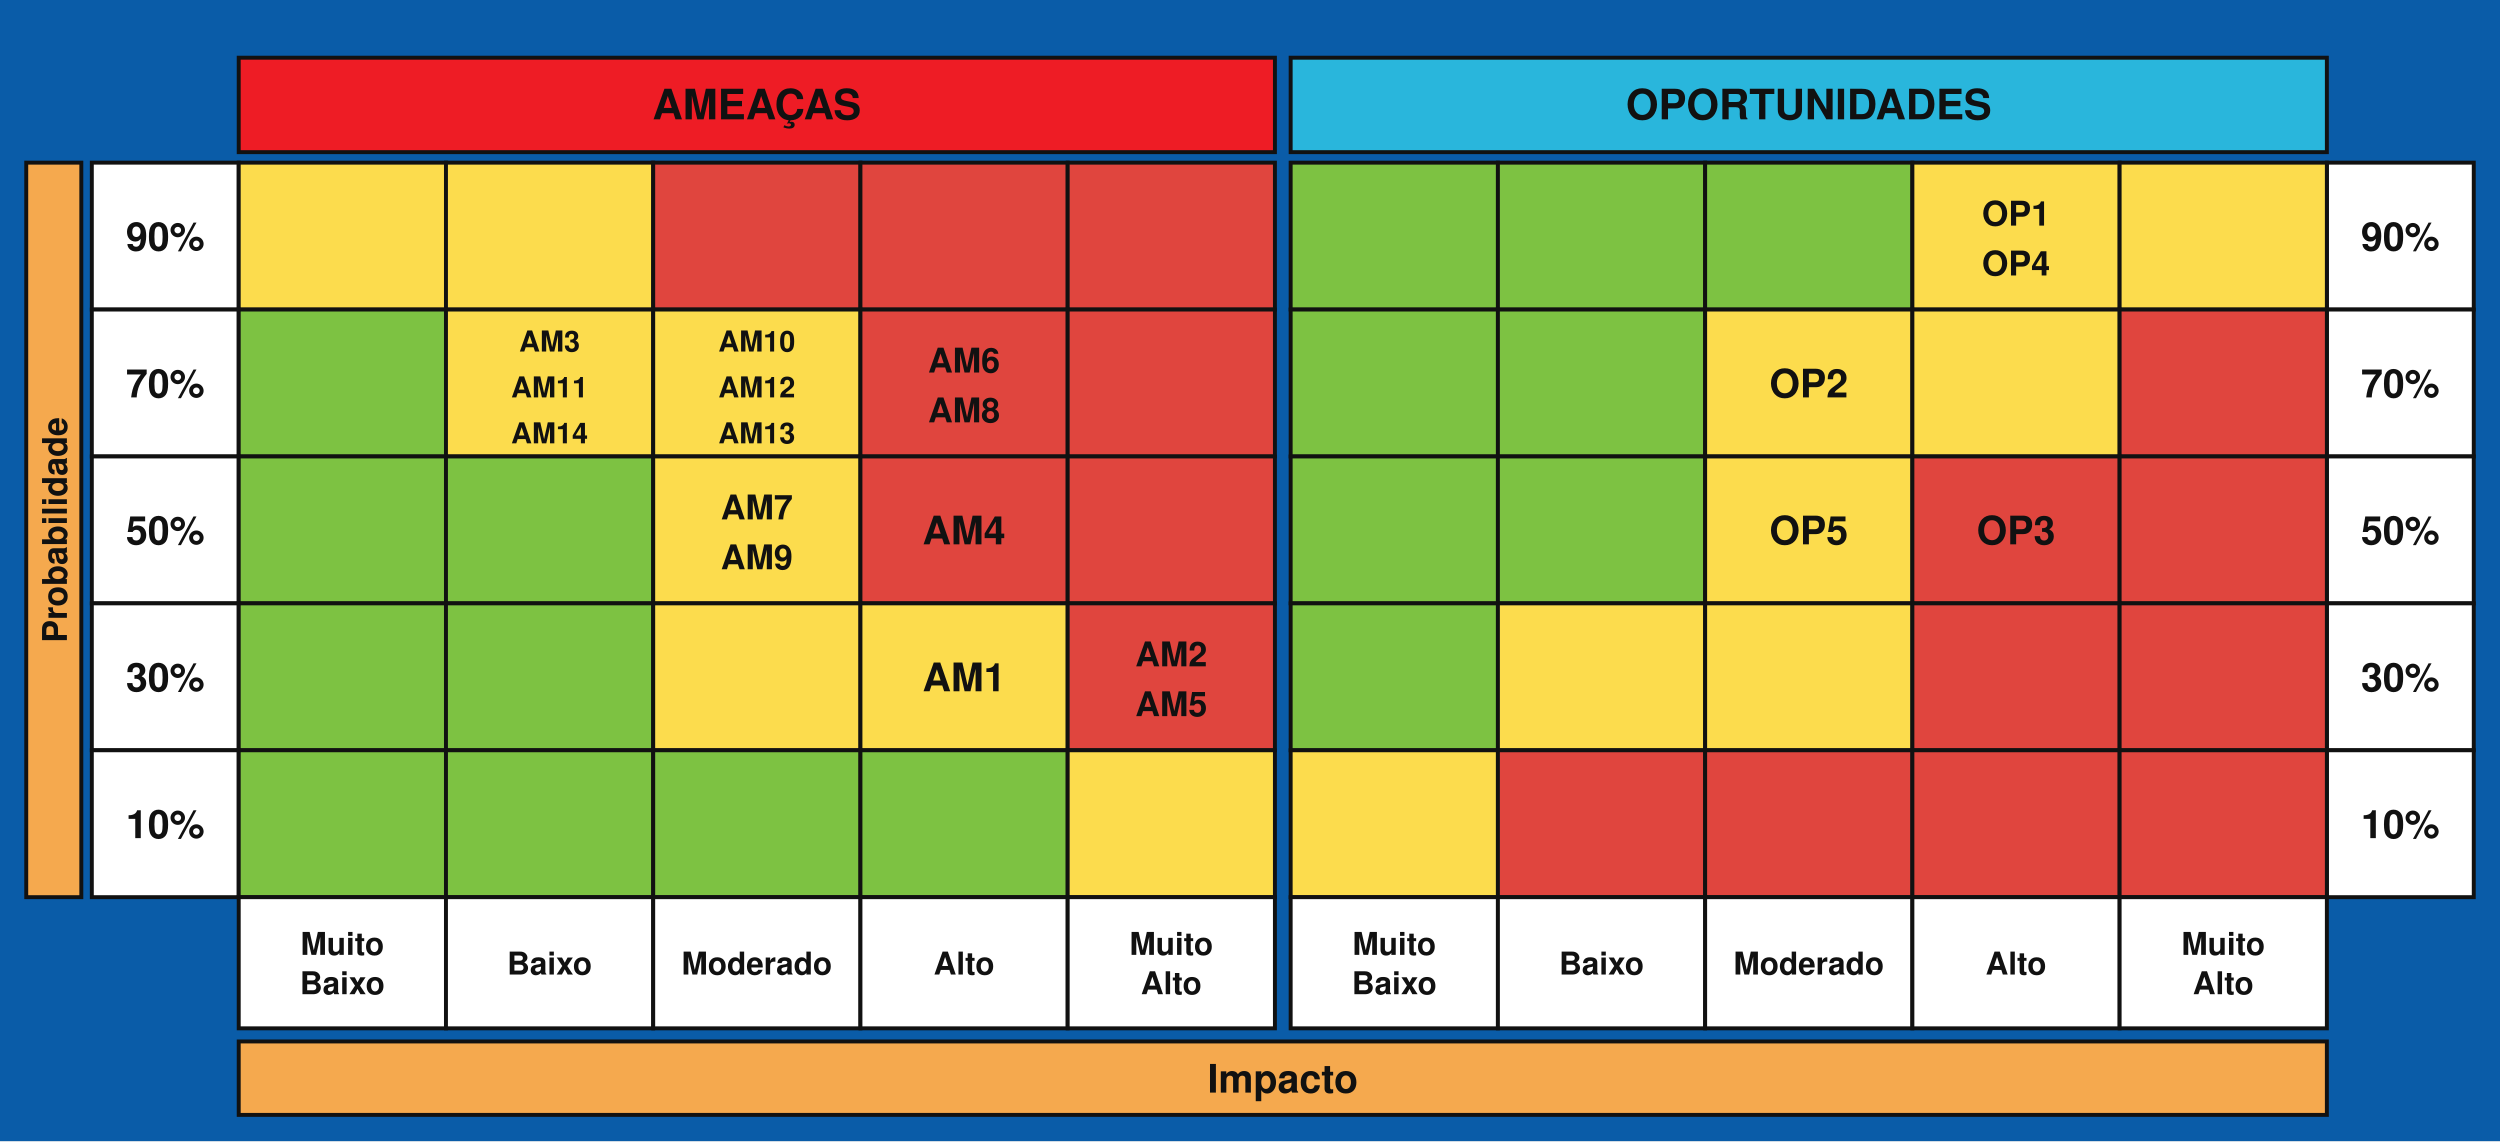
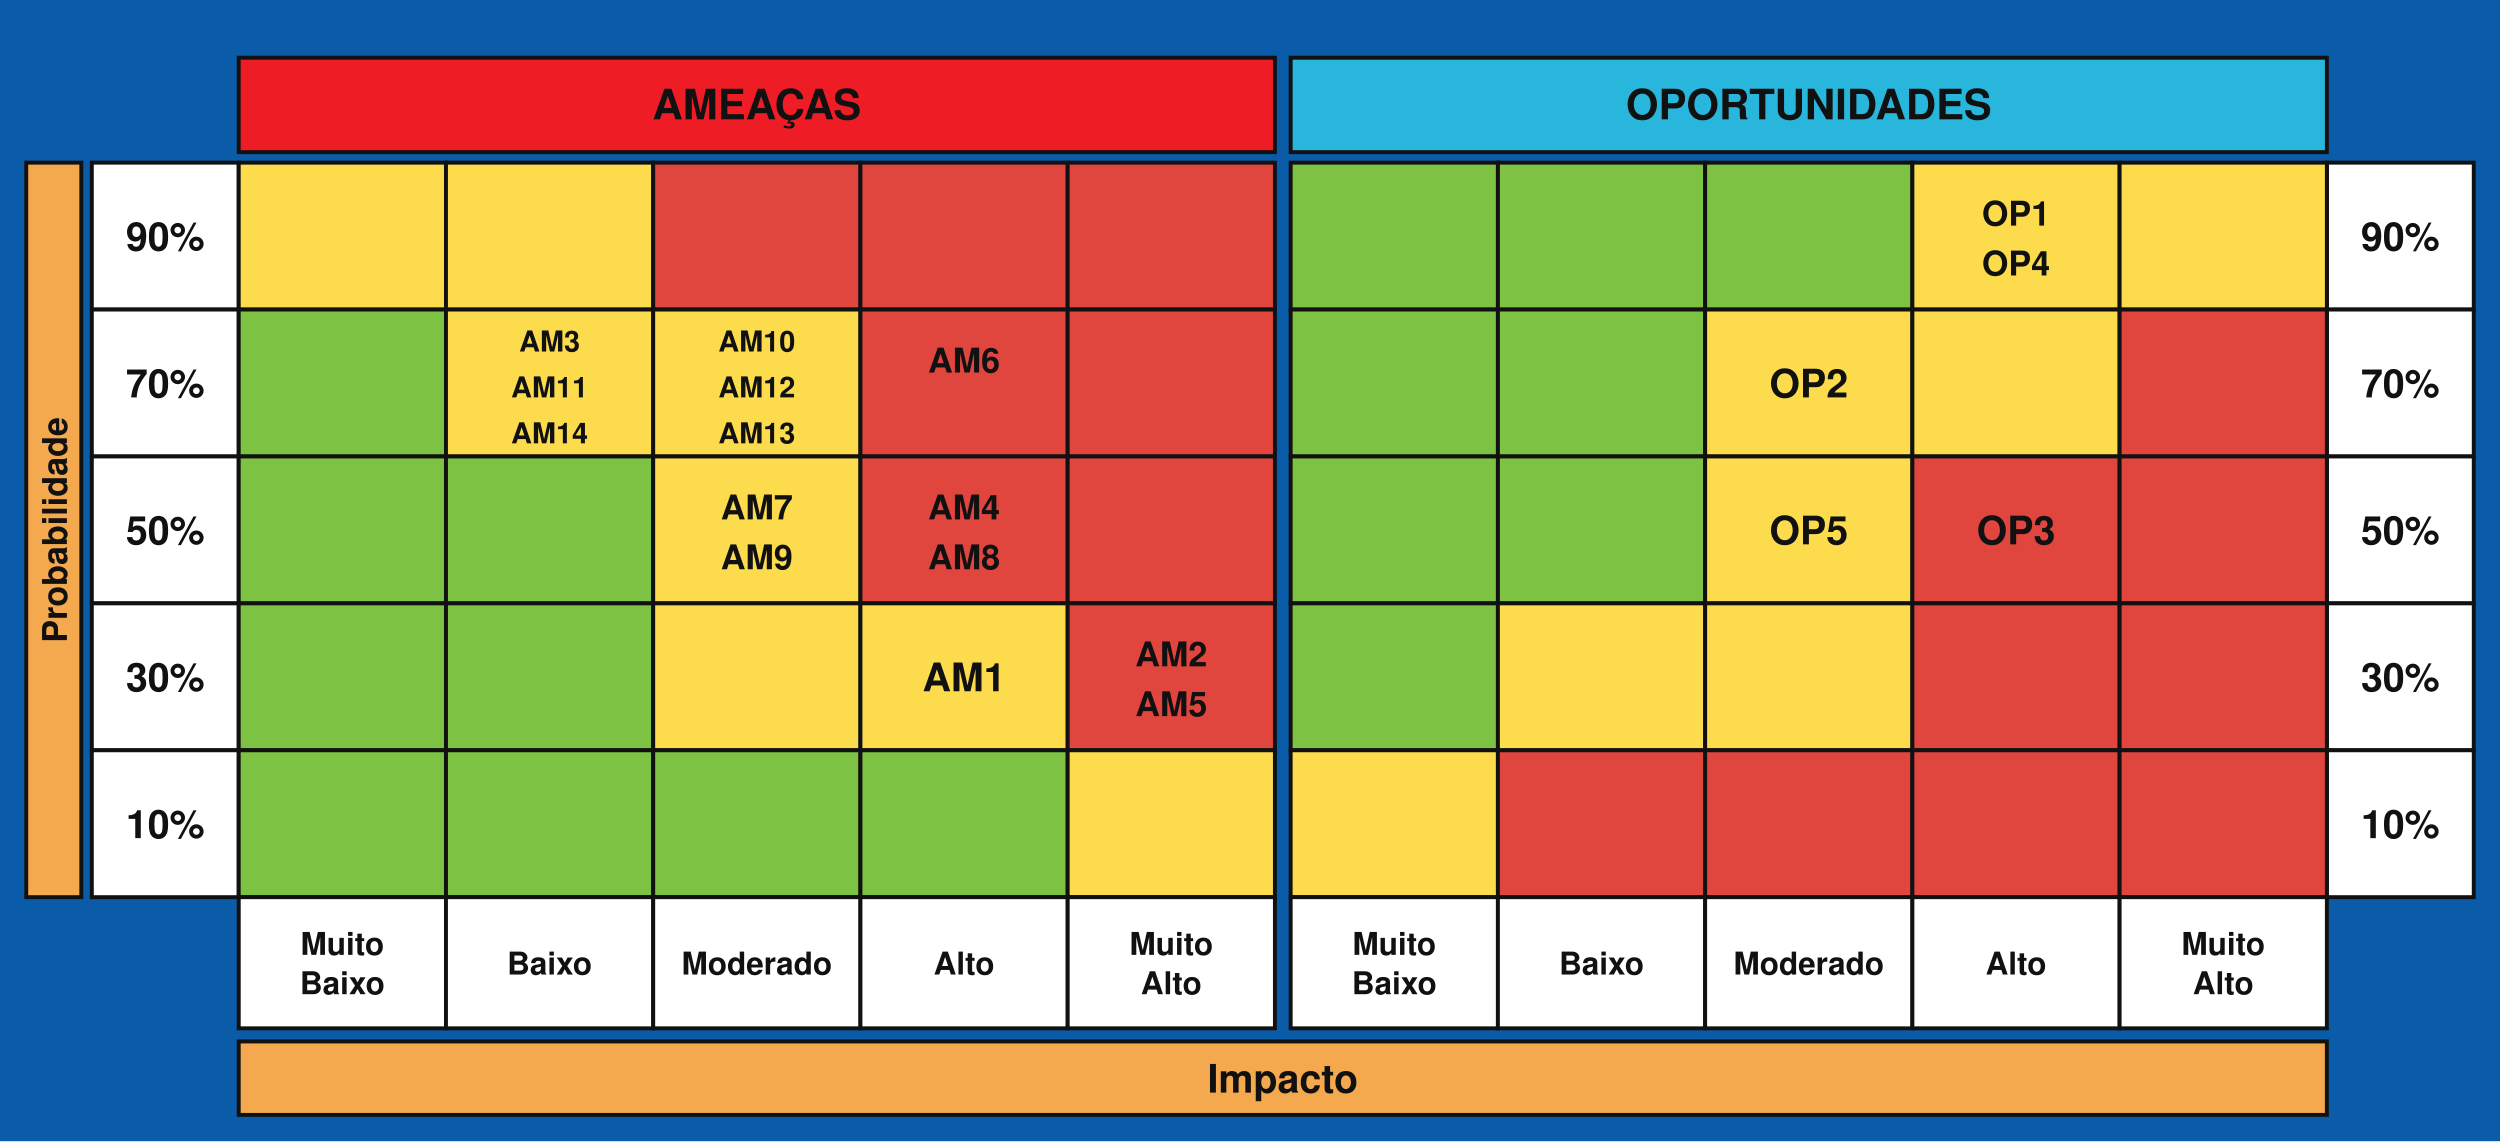
<svg xmlns="http://www.w3.org/2000/svg" viewBox="0 0 1906 870" width="1906" height="870" font-family="Helvetica,Arial,sans-serif">
  <rect width="1906" height="870" fill="#0A5CA8" />
  <rect x="182" y="44" width="790" height="72" fill="#EE1C25" stroke="#111111" stroke-width="3" />
  <text x="577.0" y="91.0" text-anchor="middle" font-size="32" font-weight="700" fill="#111111">AMEAÇAS</text>
  <rect x="984" y="44" width="790" height="72" fill="#29B6DC" stroke="#111111" stroke-width="3" />
  <text x="1379.0" y="91.0" text-anchor="middle" font-size="32" font-weight="700" fill="#111111">OPORTUNIDADES</text>
  <rect x="20" y="124" width="42" height="560" fill="#F5A94E" stroke="#111111" stroke-width="3" />
  <text transform="translate(51.0,404.0) rotate(-90)" text-anchor="middle" font-size="26" font-weight="700" fill="#111111">Probabilidade</text>
  <rect x="70" y="124" width="112" height="112" fill="#FFFFFF" stroke="#111111" stroke-width="3" />
  <text x="126.0" y="191.0" text-anchor="middle" font-size="30" font-weight="700" fill="#111111">90%</text>
  <rect x="1774" y="124" width="112" height="112" fill="#FFFFFF" stroke="#111111" stroke-width="3" />
  <text x="1830.0" y="191.0" text-anchor="middle" font-size="30" font-weight="700" fill="#111111">90%</text>
  <rect x="182" y="124" width="158" height="112" fill="#FCDC4D" stroke="#111111" stroke-width="3" />
  <rect x="984" y="124" width="158" height="112" fill="#7DC242" stroke="#111111" stroke-width="3" />
  <rect x="340" y="124" width="158" height="112" fill="#FCDC4D" stroke="#111111" stroke-width="3" />
  <rect x="1142" y="124" width="158" height="112" fill="#7DC242" stroke="#111111" stroke-width="3" />
  <rect x="498" y="124" width="158" height="112" fill="#E0453E" stroke="#111111" stroke-width="3" />
  <rect x="1300" y="124" width="158" height="112" fill="#7DC242" stroke="#111111" stroke-width="3" />
  <rect x="656" y="124" width="158" height="112" fill="#E0453E" stroke="#111111" stroke-width="3" />
  <rect x="1458" y="124" width="158" height="112" fill="#FCDC4D" stroke="#111111" stroke-width="3" />
  <rect x="814" y="124" width="158" height="112" fill="#E0453E" stroke="#111111" stroke-width="3" />
  <rect x="1616" y="124" width="158" height="112" fill="#FCDC4D" stroke="#111111" stroke-width="3" />
  <rect x="70" y="236" width="112" height="112" fill="#FFFFFF" stroke="#111111" stroke-width="3" />
  <text x="126.0" y="303.0" text-anchor="middle" font-size="30" font-weight="700" fill="#111111">70%</text>
  <rect x="1774" y="236" width="112" height="112" fill="#FFFFFF" stroke="#111111" stroke-width="3" />
  <text x="1830.0" y="303.0" text-anchor="middle" font-size="30" font-weight="700" fill="#111111">70%</text>
  <rect x="182" y="236" width="158" height="112" fill="#7DC242" stroke="#111111" stroke-width="3" />
  <rect x="984" y="236" width="158" height="112" fill="#7DC242" stroke="#111111" stroke-width="3" />
  <rect x="340" y="236" width="158" height="112" fill="#FCDC4D" stroke="#111111" stroke-width="3" />
  <rect x="1142" y="236" width="158" height="112" fill="#7DC242" stroke="#111111" stroke-width="3" />
  <rect x="498" y="236" width="158" height="112" fill="#FCDC4D" stroke="#111111" stroke-width="3" />
  <rect x="1300" y="236" width="158" height="112" fill="#FCDC4D" stroke="#111111" stroke-width="3" />
  <rect x="656" y="236" width="158" height="112" fill="#E0453E" stroke="#111111" stroke-width="3" />
  <rect x="1458" y="236" width="158" height="112" fill="#FCDC4D" stroke="#111111" stroke-width="3" />
  <rect x="814" y="236" width="158" height="112" fill="#E0453E" stroke="#111111" stroke-width="3" />
  <rect x="1616" y="236" width="158" height="112" fill="#E0453E" stroke="#111111" stroke-width="3" />
  <rect x="70" y="348" width="112" height="112" fill="#FFFFFF" stroke="#111111" stroke-width="3" />
  <text x="126.0" y="415.0" text-anchor="middle" font-size="30" font-weight="700" fill="#111111">50%</text>
  <rect x="1774" y="348" width="112" height="112" fill="#FFFFFF" stroke="#111111" stroke-width="3" />
  <text x="1830.0" y="415.0" text-anchor="middle" font-size="30" font-weight="700" fill="#111111">50%</text>
  <rect x="182" y="348" width="158" height="112" fill="#7DC242" stroke="#111111" stroke-width="3" />
  <rect x="984" y="348" width="158" height="112" fill="#7DC242" stroke="#111111" stroke-width="3" />
  <rect x="340" y="348" width="158" height="112" fill="#7DC242" stroke="#111111" stroke-width="3" />
  <rect x="1142" y="348" width="158" height="112" fill="#7DC242" stroke="#111111" stroke-width="3" />
  <rect x="498" y="348" width="158" height="112" fill="#FCDC4D" stroke="#111111" stroke-width="3" />
  <rect x="1300" y="348" width="158" height="112" fill="#FCDC4D" stroke="#111111" stroke-width="3" />
  <rect x="656" y="348" width="158" height="112" fill="#E0453E" stroke="#111111" stroke-width="3" />
  <rect x="1458" y="348" width="158" height="112" fill="#E0453E" stroke="#111111" stroke-width="3" />
  <rect x="814" y="348" width="158" height="112" fill="#E0453E" stroke="#111111" stroke-width="3" />
  <rect x="1616" y="348" width="158" height="112" fill="#E0453E" stroke="#111111" stroke-width="3" />
  <rect x="70" y="460" width="112" height="112" fill="#FFFFFF" stroke="#111111" stroke-width="3" />
  <text x="126.0" y="527.0" text-anchor="middle" font-size="30" font-weight="700" fill="#111111">30%</text>
  <rect x="1774" y="460" width="112" height="112" fill="#FFFFFF" stroke="#111111" stroke-width="3" />
  <text x="1830.0" y="527.0" text-anchor="middle" font-size="30" font-weight="700" fill="#111111">30%</text>
  <rect x="182" y="460" width="158" height="112" fill="#7DC242" stroke="#111111" stroke-width="3" />
  <rect x="984" y="460" width="158" height="112" fill="#7DC242" stroke="#111111" stroke-width="3" />
  <rect x="340" y="460" width="158" height="112" fill="#7DC242" stroke="#111111" stroke-width="3" />
  <rect x="1142" y="460" width="158" height="112" fill="#FCDC4D" stroke="#111111" stroke-width="3" />
  <rect x="498" y="460" width="158" height="112" fill="#FCDC4D" stroke="#111111" stroke-width="3" />
  <rect x="1300" y="460" width="158" height="112" fill="#FCDC4D" stroke="#111111" stroke-width="3" />
  <rect x="656" y="460" width="158" height="112" fill="#FCDC4D" stroke="#111111" stroke-width="3" />
  <rect x="1458" y="460" width="158" height="112" fill="#E0453E" stroke="#111111" stroke-width="3" />
  <rect x="814" y="460" width="158" height="112" fill="#E0453E" stroke="#111111" stroke-width="3" />
  <rect x="1616" y="460" width="158" height="112" fill="#E0453E" stroke="#111111" stroke-width="3" />
  <rect x="70" y="572" width="112" height="112" fill="#FFFFFF" stroke="#111111" stroke-width="3" />
  <text x="126.0" y="639.0" text-anchor="middle" font-size="30" font-weight="700" fill="#111111">10%</text>
  <rect x="1774" y="572" width="112" height="112" fill="#FFFFFF" stroke="#111111" stroke-width="3" />
  <text x="1830.0" y="639.0" text-anchor="middle" font-size="30" font-weight="700" fill="#111111">10%</text>
  <rect x="182" y="572" width="158" height="112" fill="#7DC242" stroke="#111111" stroke-width="3" />
  <rect x="984" y="572" width="158" height="112" fill="#FCDC4D" stroke="#111111" stroke-width="3" />
  <rect x="340" y="572" width="158" height="112" fill="#7DC242" stroke="#111111" stroke-width="3" />
  <rect x="1142" y="572" width="158" height="112" fill="#E0453E" stroke="#111111" stroke-width="3" />
  <rect x="498" y="572" width="158" height="112" fill="#7DC242" stroke="#111111" stroke-width="3" />
  <rect x="1300" y="572" width="158" height="112" fill="#E0453E" stroke="#111111" stroke-width="3" />
  <rect x="656" y="572" width="158" height="112" fill="#7DC242" stroke="#111111" stroke-width="3" />
  <rect x="1458" y="572" width="158" height="112" fill="#E0453E" stroke="#111111" stroke-width="3" />
  <rect x="814" y="572" width="158" height="112" fill="#FCDC4D" stroke="#111111" stroke-width="3" />
  <rect x="1616" y="572" width="158" height="112" fill="#E0453E" stroke="#111111" stroke-width="3" />
  <text x="735.0" y="527.0" text-anchor="middle" font-size="30" font-weight="700" fill="#111111">AM1</text>
  <text x="893.0" y="508.0" text-anchor="middle" font-size="26" font-weight="700" fill="#111111">AM2</text>
  <text x="893.0" y="546.0" text-anchor="middle" font-size="26" font-weight="700" fill="#111111">AM5</text>
  <text x="419.0" y="268.0" text-anchor="middle" font-size="22" font-weight="700" fill="#111111">AM3</text>
  <text x="419.0" y="303.0" text-anchor="middle" font-size="22" font-weight="700" fill="#111111">AM11</text>
  <text x="419.0" y="338.0" text-anchor="middle" font-size="22" font-weight="700" fill="#111111">AM14</text>
-   <text x="735.0" y="415.0" text-anchor="middle" font-size="30" font-weight="700" fill="#111111">AM4</text>
+   <text x="735.0" y="396.0" text-anchor="middle" font-size="26" font-weight="700" fill="#111111">AM4</text>
  <text x="735.0" y="284.0" text-anchor="middle" font-size="26" font-weight="700" fill="#111111">AM6</text>
-   <text x="735.0" y="322.0" text-anchor="middle" font-size="26" font-weight="700" fill="#111111">AM8</text>
+   <text x="735.0" y="434.0" text-anchor="middle" font-size="26" font-weight="700" fill="#111111">AM8</text>
  <text x="577.0" y="396.0" text-anchor="middle" font-size="26" font-weight="700" fill="#111111">AM7</text>
  <text x="577.0" y="434.0" text-anchor="middle" font-size="26" font-weight="700" fill="#111111">AM9</text>
  <text x="577.0" y="268.0" text-anchor="middle" font-size="22" font-weight="700" fill="#111111">AM10</text>
  <text x="577.0" y="303.0" text-anchor="middle" font-size="22" font-weight="700" fill="#111111">AM12</text>
  <text x="577.0" y="338.0" text-anchor="middle" font-size="22" font-weight="700" fill="#111111">AM13</text>
  <text x="1537.0" y="172.0" text-anchor="middle" font-size="26" font-weight="700" fill="#111111">OP1</text>
  <text x="1537.0" y="210.0" text-anchor="middle" font-size="26" font-weight="700" fill="#111111">OP4</text>
  <text x="1379.0" y="303.0" text-anchor="middle" font-size="30" font-weight="700" fill="#111111">OP2</text>
  <text x="1537.0" y="415.0" text-anchor="middle" font-size="30" font-weight="700" fill="#111111">OP3</text>
  <text x="1379.0" y="415.0" text-anchor="middle" font-size="30" font-weight="700" fill="#111111">OP5</text>
  <rect x="182" y="684" width="158" height="100" fill="#FFFFFF" stroke="#111111" stroke-width="3" />
  <text x="261.0" y="728.0" text-anchor="middle" font-size="24" font-weight="700" fill="#111111">Muito</text>
  <text x="261.0" y="758.0" text-anchor="middle" font-size="24" font-weight="700" fill="#111111">Baixo</text>
  <rect x="984" y="684" width="158" height="100" fill="#FFFFFF" stroke="#111111" stroke-width="3" />
  <text x="1063.0" y="728.0" text-anchor="middle" font-size="24" font-weight="700" fill="#111111">Muito</text>
  <text x="1063.0" y="758.0" text-anchor="middle" font-size="24" font-weight="700" fill="#111111">Baixo</text>
  <rect x="340" y="684" width="158" height="100" fill="#FFFFFF" stroke="#111111" stroke-width="3" />
  <text x="419.0" y="743.0" text-anchor="middle" font-size="24" font-weight="700" fill="#111111">Baixo</text>
  <rect x="1142" y="684" width="158" height="100" fill="#FFFFFF" stroke="#111111" stroke-width="3" />
  <text x="1221.0" y="743.0" text-anchor="middle" font-size="24" font-weight="700" fill="#111111">Baixo</text>
  <rect x="498" y="684" width="158" height="100" fill="#FFFFFF" stroke="#111111" stroke-width="3" />
  <text x="577.0" y="743.0" text-anchor="middle" font-size="24" font-weight="700" fill="#111111">Moderado</text>
  <rect x="1300" y="684" width="158" height="100" fill="#FFFFFF" stroke="#111111" stroke-width="3" />
  <text x="1379.0" y="743.0" text-anchor="middle" font-size="24" font-weight="700" fill="#111111">Moderado</text>
  <rect x="656" y="684" width="158" height="100" fill="#FFFFFF" stroke="#111111" stroke-width="3" />
  <text x="735.0" y="743.0" text-anchor="middle" font-size="24" font-weight="700" fill="#111111">Alto</text>
  <rect x="1458" y="684" width="158" height="100" fill="#FFFFFF" stroke="#111111" stroke-width="3" />
  <text x="1537.0" y="743.0" text-anchor="middle" font-size="24" font-weight="700" fill="#111111">Alto</text>
  <rect x="814" y="684" width="158" height="100" fill="#FFFFFF" stroke="#111111" stroke-width="3" />
  <text x="893.0" y="728.0" text-anchor="middle" font-size="24" font-weight="700" fill="#111111">Muito</text>
  <text x="893.0" y="758.0" text-anchor="middle" font-size="24" font-weight="700" fill="#111111">Alto</text>
  <rect x="1616" y="684" width="158" height="100" fill="#FFFFFF" stroke="#111111" stroke-width="3" />
  <text x="1695.0" y="728.0" text-anchor="middle" font-size="24" font-weight="700" fill="#111111">Muito</text>
  <text x="1695.0" y="758.0" text-anchor="middle" font-size="24" font-weight="700" fill="#111111">Alto</text>
  <rect x="182" y="794" width="1592" height="56" fill="#F5A94E" stroke="#111111" stroke-width="3" />
  <text x="978.0" y="833.0" text-anchor="middle" font-size="30" font-weight="700" fill="#111111">Impacto</text>
</svg>
